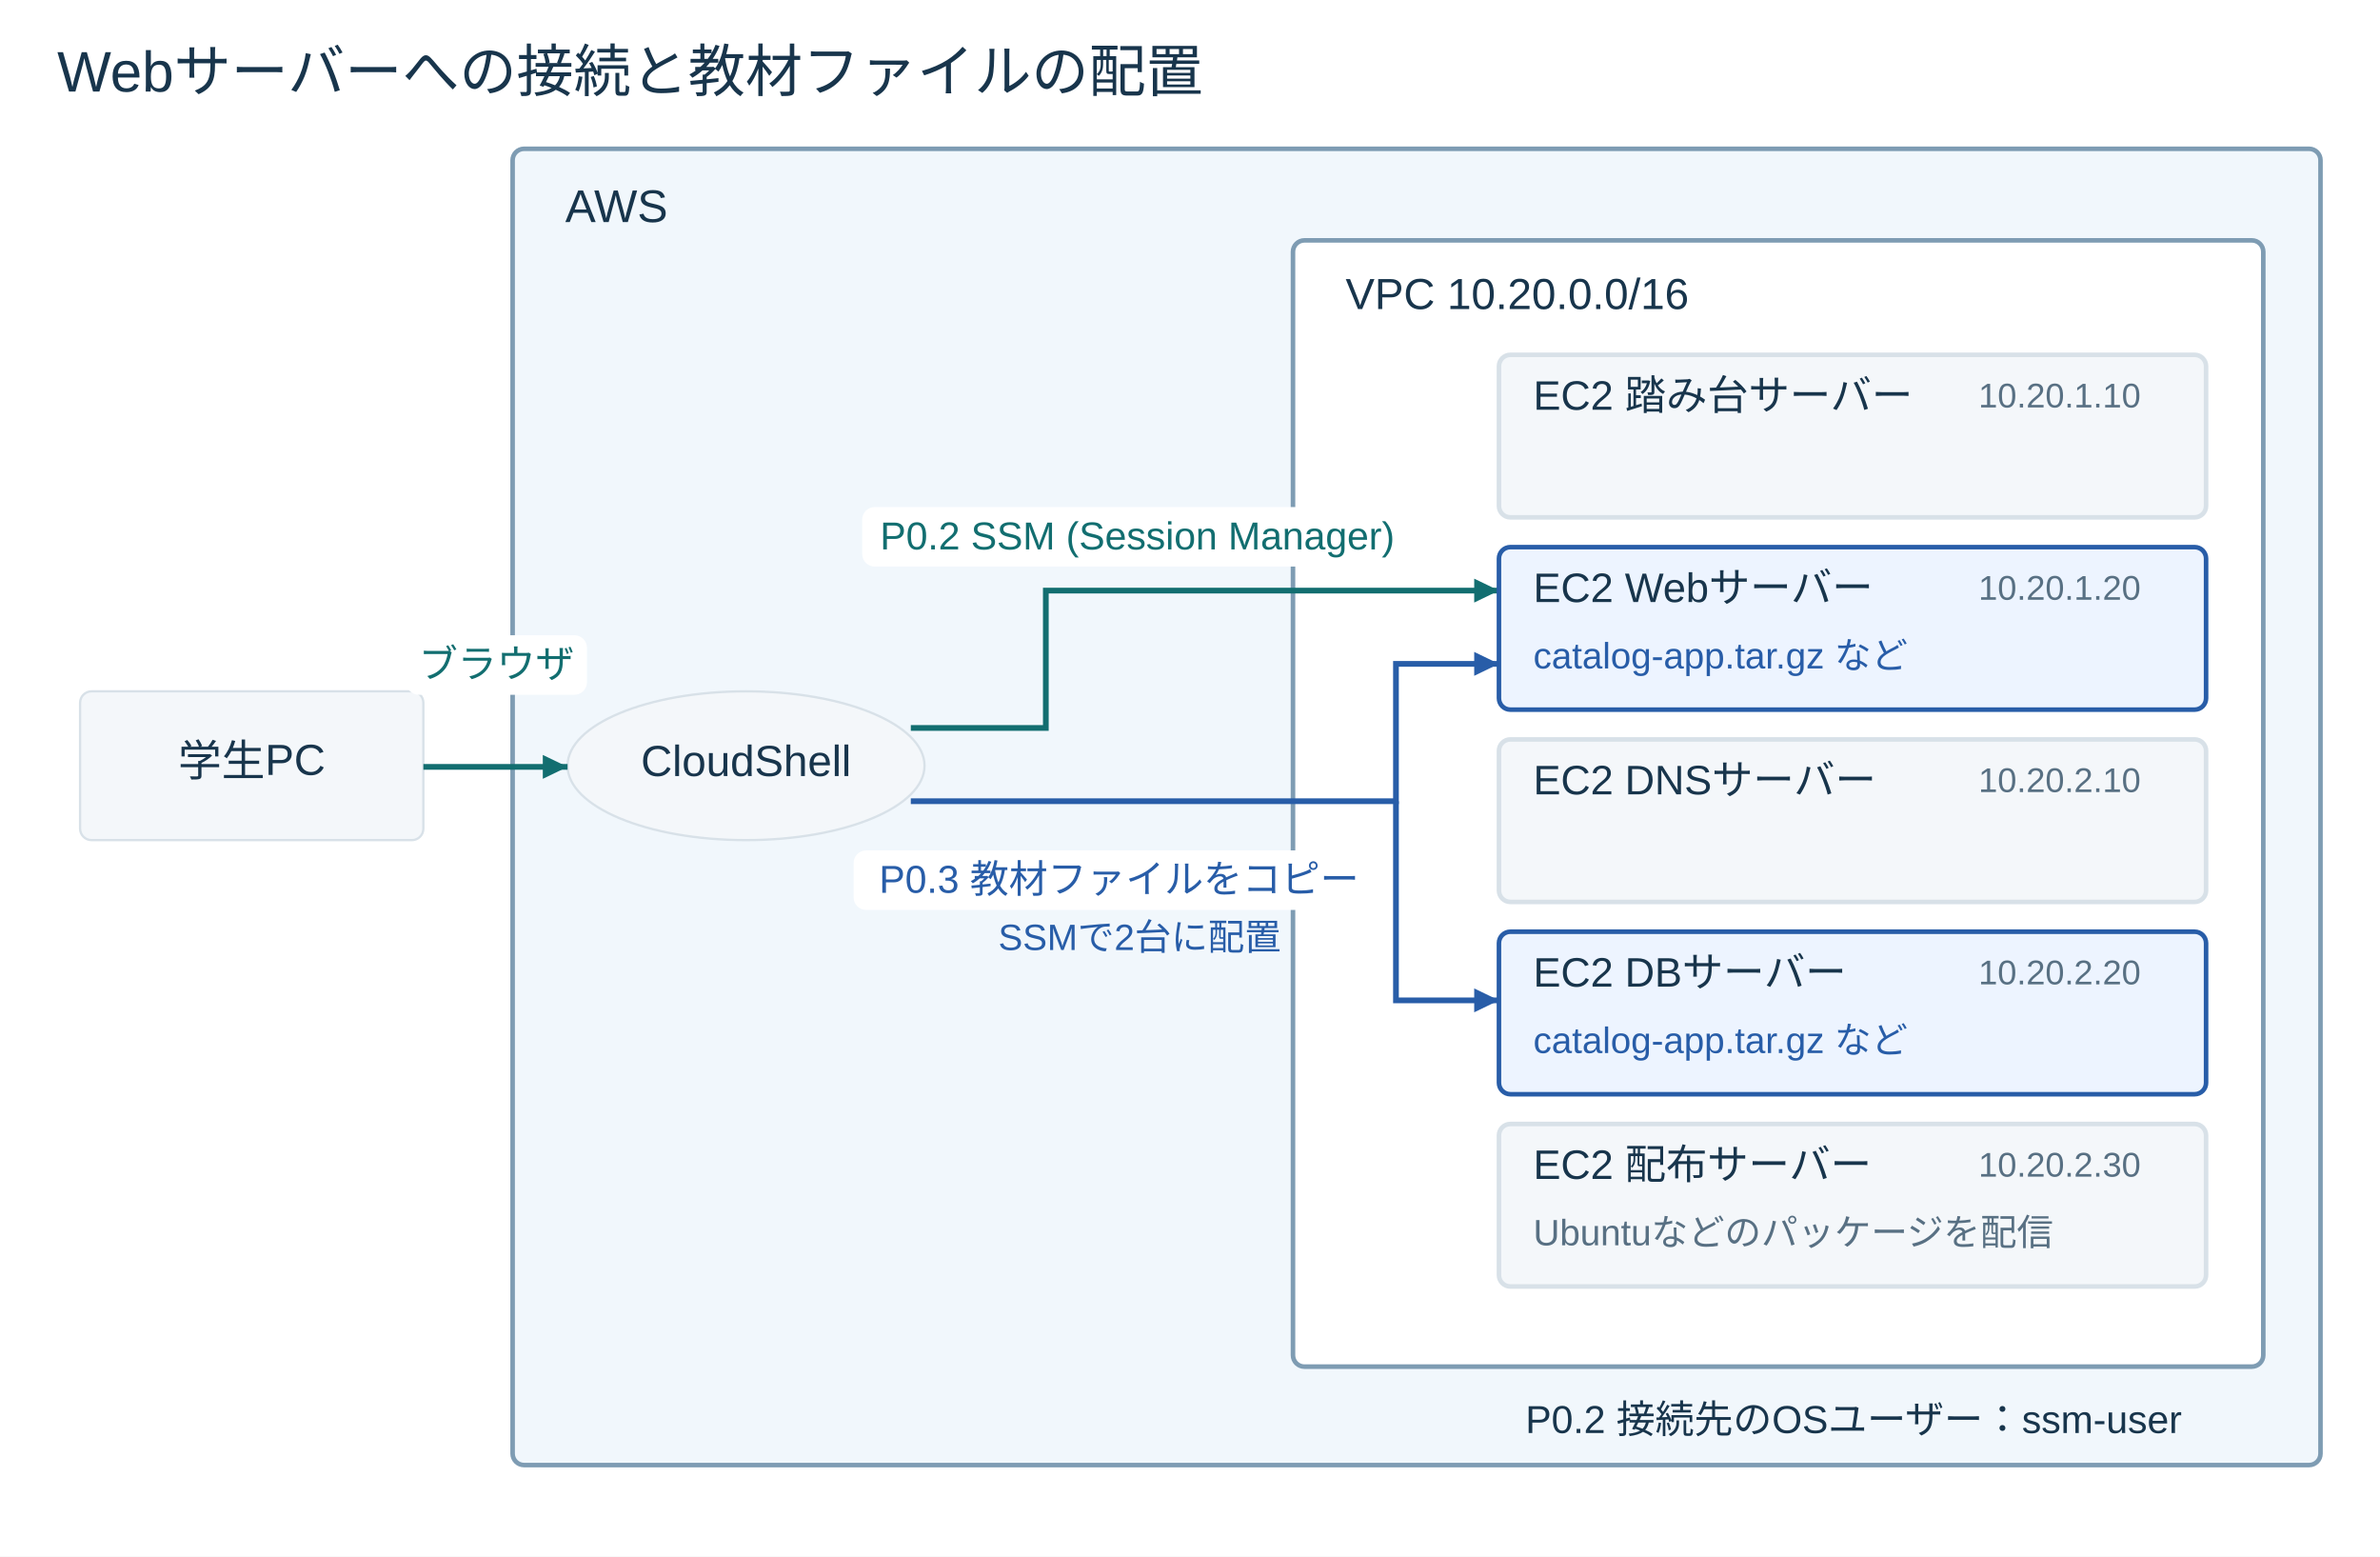
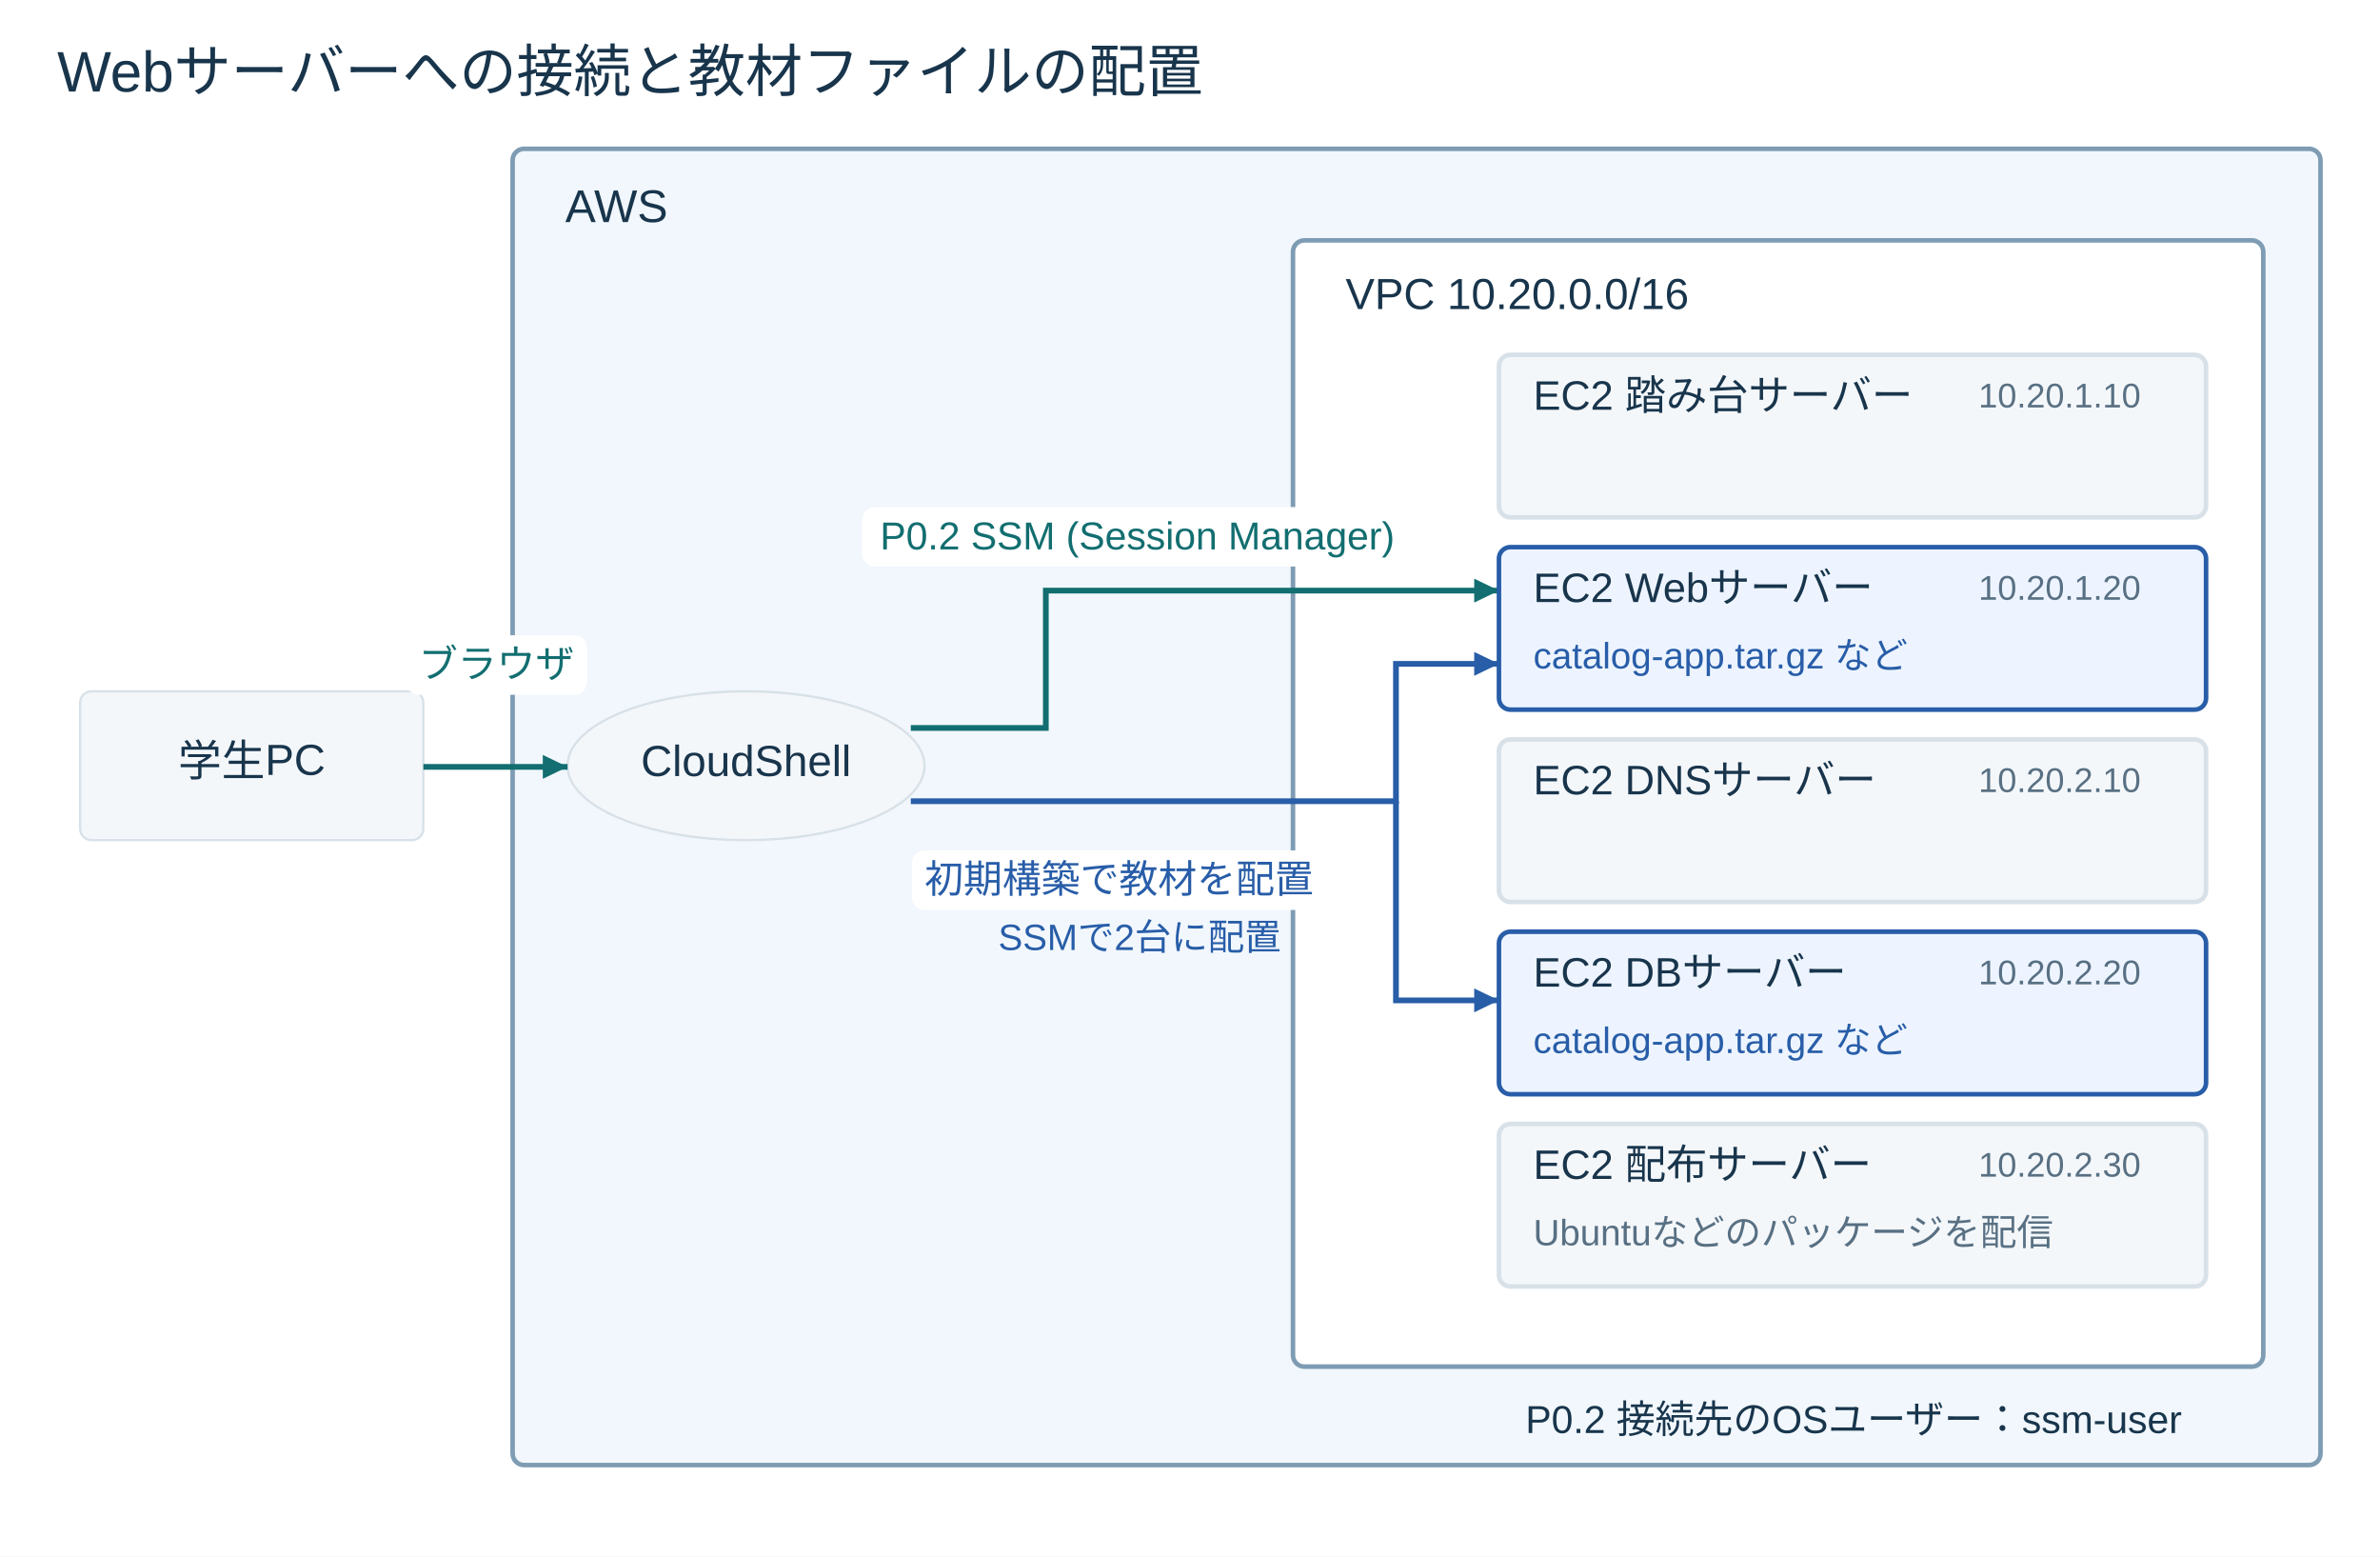
<svg xmlns="http://www.w3.org/2000/svg" width="1040" height="680" viewBox="0 0 1040 680" role="img">
  <rect width="1040" height="680" fill="white" />
  <text x="25" y="40" font-size="25" font-family="Arial,MS Gothic,sans-serif" fill="#18354c">Webサーバーへの接続と教材ファイルの配置</text>
  <rect x="224" y="65" width="790" height="575" rx="5" fill="#f1f7fc" stroke="#7e9cb3" stroke-width="2" />
  <text x="247" y="97" font-size="20" font-family="Arial,MS Gothic,sans-serif" fill="#18354c">AWS</text>
  <rect x="565" y="105" width="424" height="492" rx="5" fill="white" stroke="#7e9cb3" stroke-width="2" />
  <text x="588" y="135" font-size="19" font-family="Arial,MS Gothic,sans-serif" fill="#18354c">VPC  10.20.0.0/16</text>
  <rect x="35" y="302" width="150" height="65" rx="5" fill="#f4f7fa" stroke="#d8e1e8" stroke-width="1" />
  <text x="110.0" y="339" font-size="19" font-family="Arial,MS Gothic,sans-serif" fill="#18354c" text-anchor="middle">学生PC</text>
  <ellipse cx="326.0" cy="334.5" rx="78.0" ry="32.5" fill="#f4f7fa" stroke="#d8e1e8" stroke-width="1" />
  <text x="326.0" y="339" font-size="19" font-family="Arial,MS Gothic,sans-serif" fill="#18354c" text-anchor="middle">CloudShell</text>
  <polyline points="185,335 248,335" fill="none" stroke="#126e70" stroke-width="2.5" />
  <polygon points="248.00,335.00 237.19,340.22 237.19,329.78" fill="#126e70" />
  <rect x="178.0" y="278" width="78.0" height="25" rx="5" fill="white" stroke="white" stroke-width="1" />
  <text x="217" y="296" font-size="17" font-family="Arial,MS Gothic,sans-serif" fill="#126e70" text-anchor="middle">ブラウザ</text>
  <polyline points="398,318 457,318 457,258 655,258" fill="none" stroke="#126e70" stroke-width="2.5" />
  <polygon points="655.00,258.00 644.19,263.22 644.19,252.78" fill="#126e70" />
  <rect x="377.25" y="222" width="239.5" height="25" rx="5" fill="white" stroke="white" stroke-width="1" />
  <text x="497" y="240" font-size="17" font-family="Arial,MS Gothic,sans-serif" fill="#126e70" text-anchor="middle">P0.2  SSM (Session Manager)</text>
  <polyline points="398,350 610,350 610,290 655,290" fill="none" stroke="#285da8" stroke-width="2.5" />
  <polygon points="655.00,290.00 644.19,295.22 644.19,284.78" fill="#285da8" />
  <polyline points="610,350 610,437 655,437" fill="none" stroke="#285da8" stroke-width="2.5" />
  <polygon points="655.00,437.00 644.19,442.22 644.19,431.78" fill="#285da8" />
-   <rect x="373.5" y="372" width="231.0" height="25" rx="5" fill="white" stroke="white" stroke-width="1" />
-   <text x="489" y="390" font-size="17" font-family="Arial,MS Gothic,sans-serif" fill="#285da8" text-anchor="middle">P0.3  教材ファイルをコピー</text>
+   <rect x="399.0" y="372" width="180.0" height="25" rx="5" fill="white" stroke="white" stroke-width="1" />
+   <text x="489" y="390" font-size="17" font-family="Arial,MS Gothic,sans-serif" fill="#285da8" text-anchor="middle">初期構築で教材を配置</text>
  <text x="498" y="415" font-size="16" font-family="Arial,MS Gothic,sans-serif" fill="#285da8" text-anchor="middle">SSMで2台に配置</text>
  <rect x="655" y="155" width="309" height="71" rx="5" fill="#f4f7fa" stroke="#d8e1e8" stroke-width="2" />
  <text x="670" y="179" font-size="18" font-family="Arial,MS Gothic,sans-serif" fill="#18354c">EC2 踏み台サーバー</text>
  <text x="900" y="178" font-size="15" font-family="Arial,MS Gothic,sans-serif" fill="#587083" text-anchor="middle">10.20.1.10</text>
  <rect x="655" y="239" width="309" height="71" rx="5" fill="#edf4ff" stroke="#285da8" stroke-width="2" />
  <text x="670" y="263" font-size="18" font-family="Arial,MS Gothic,sans-serif" fill="#18354c">EC2 Webサーバー</text>
  <text x="900" y="262" font-size="15" font-family="Arial,MS Gothic,sans-serif" fill="#587083" text-anchor="middle">10.20.1.20</text>
  <text x="670" y="292" font-size="16" font-family="Arial,MS Gothic,sans-serif" fill="#285da8">catalog-app.tar.gz など</text>
  <rect x="655" y="323" width="309" height="71" rx="5" fill="#f4f7fa" stroke="#d8e1e8" stroke-width="2" />
  <text x="670" y="347" font-size="18" font-family="Arial,MS Gothic,sans-serif" fill="#18354c">EC2 DNSサーバー</text>
  <text x="900" y="346" font-size="15" font-family="Arial,MS Gothic,sans-serif" fill="#587083" text-anchor="middle">10.20.2.10</text>
  <rect x="655" y="407" width="309" height="71" rx="5" fill="#edf4ff" stroke="#285da8" stroke-width="2" />
  <text x="670" y="431" font-size="18" font-family="Arial,MS Gothic,sans-serif" fill="#18354c">EC2 DBサーバー</text>
  <text x="900" y="430" font-size="15" font-family="Arial,MS Gothic,sans-serif" fill="#587083" text-anchor="middle">10.20.2.20</text>
  <text x="670" y="460" font-size="16" font-family="Arial,MS Gothic,sans-serif" fill="#285da8">catalog-app.tar.gz など</text>
  <rect x="655" y="491" width="309" height="71" rx="5" fill="#f4f7fa" stroke="#d8e1e8" stroke-width="2" />
  <text x="670" y="515" font-size="18" font-family="Arial,MS Gothic,sans-serif" fill="#18354c">EC2 配布サーバー</text>
  <text x="900" y="514" font-size="15" font-family="Arial,MS Gothic,sans-serif" fill="#587083" text-anchor="middle">10.20.2.30</text>
  <text x="670" y="544" font-size="16" font-family="Arial,MS Gothic,sans-serif" fill="#587083">Ubuntuなどのパッケージを配信</text>
  <text x="810" y="626" font-size="17" font-family="Arial,MS Gothic,sans-serif" fill="#18354c" text-anchor="middle">P0.2  接続先のOSユーザー：ssm-user</text>
</svg>
